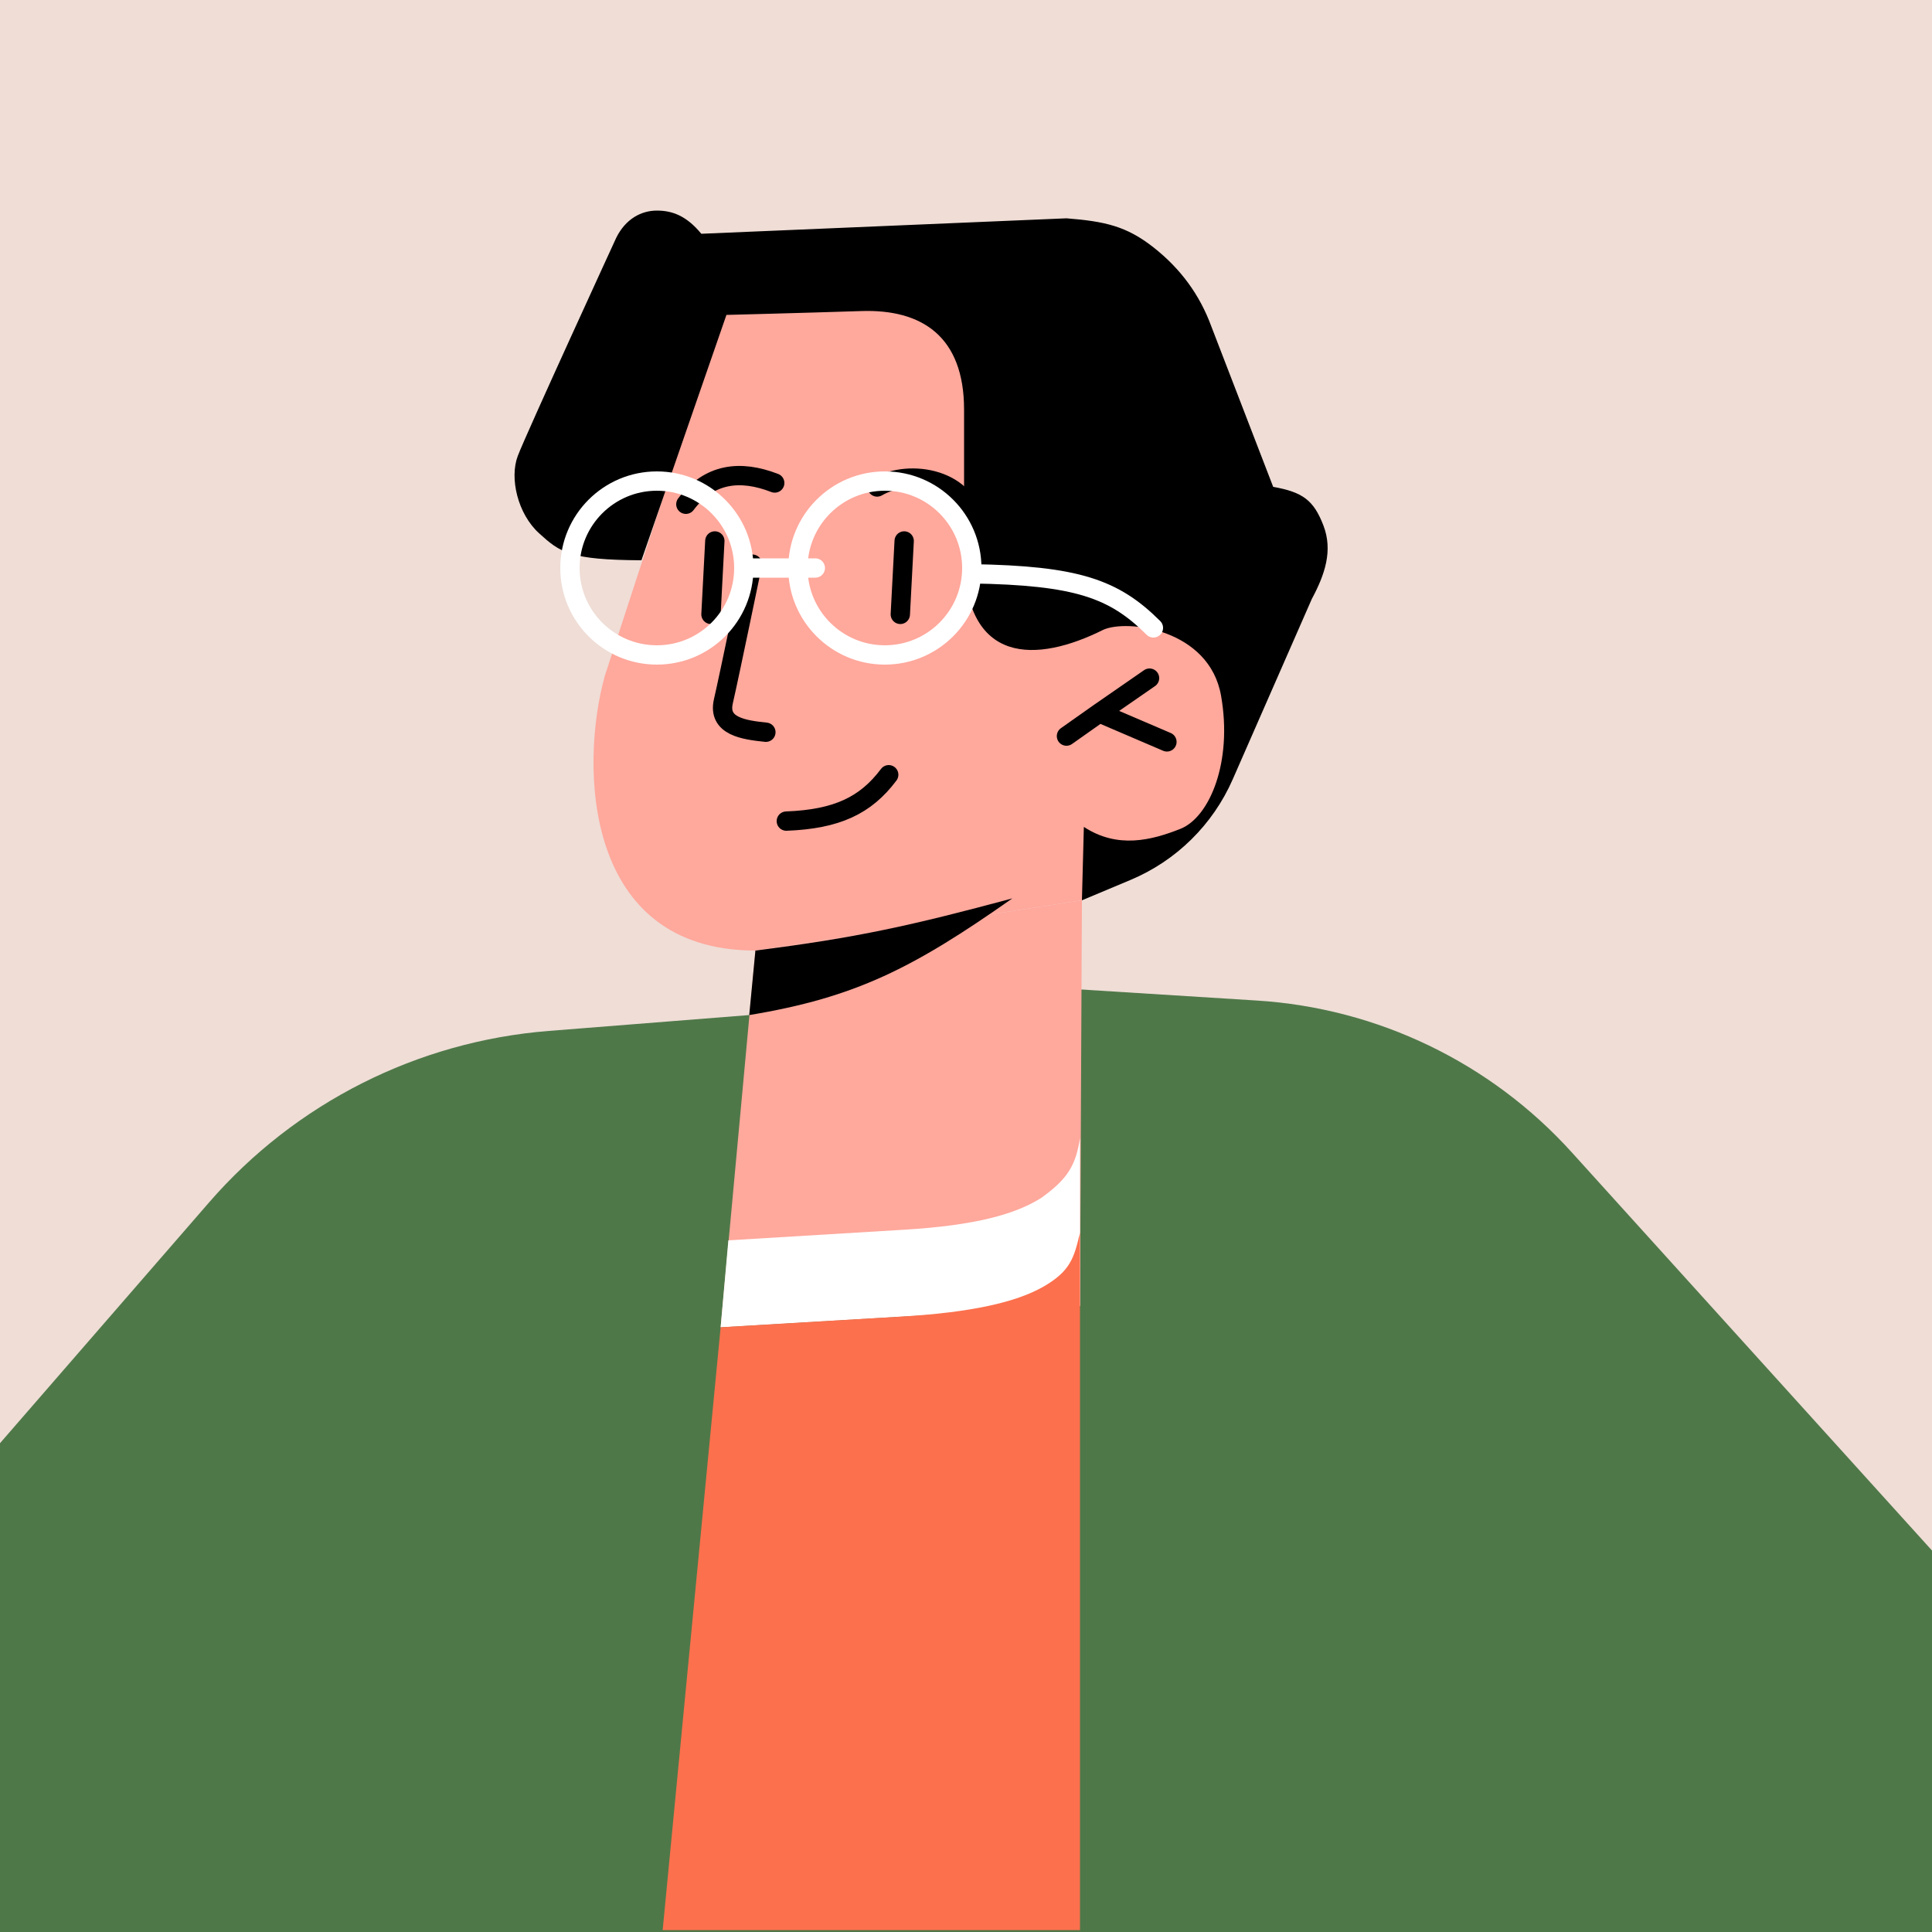
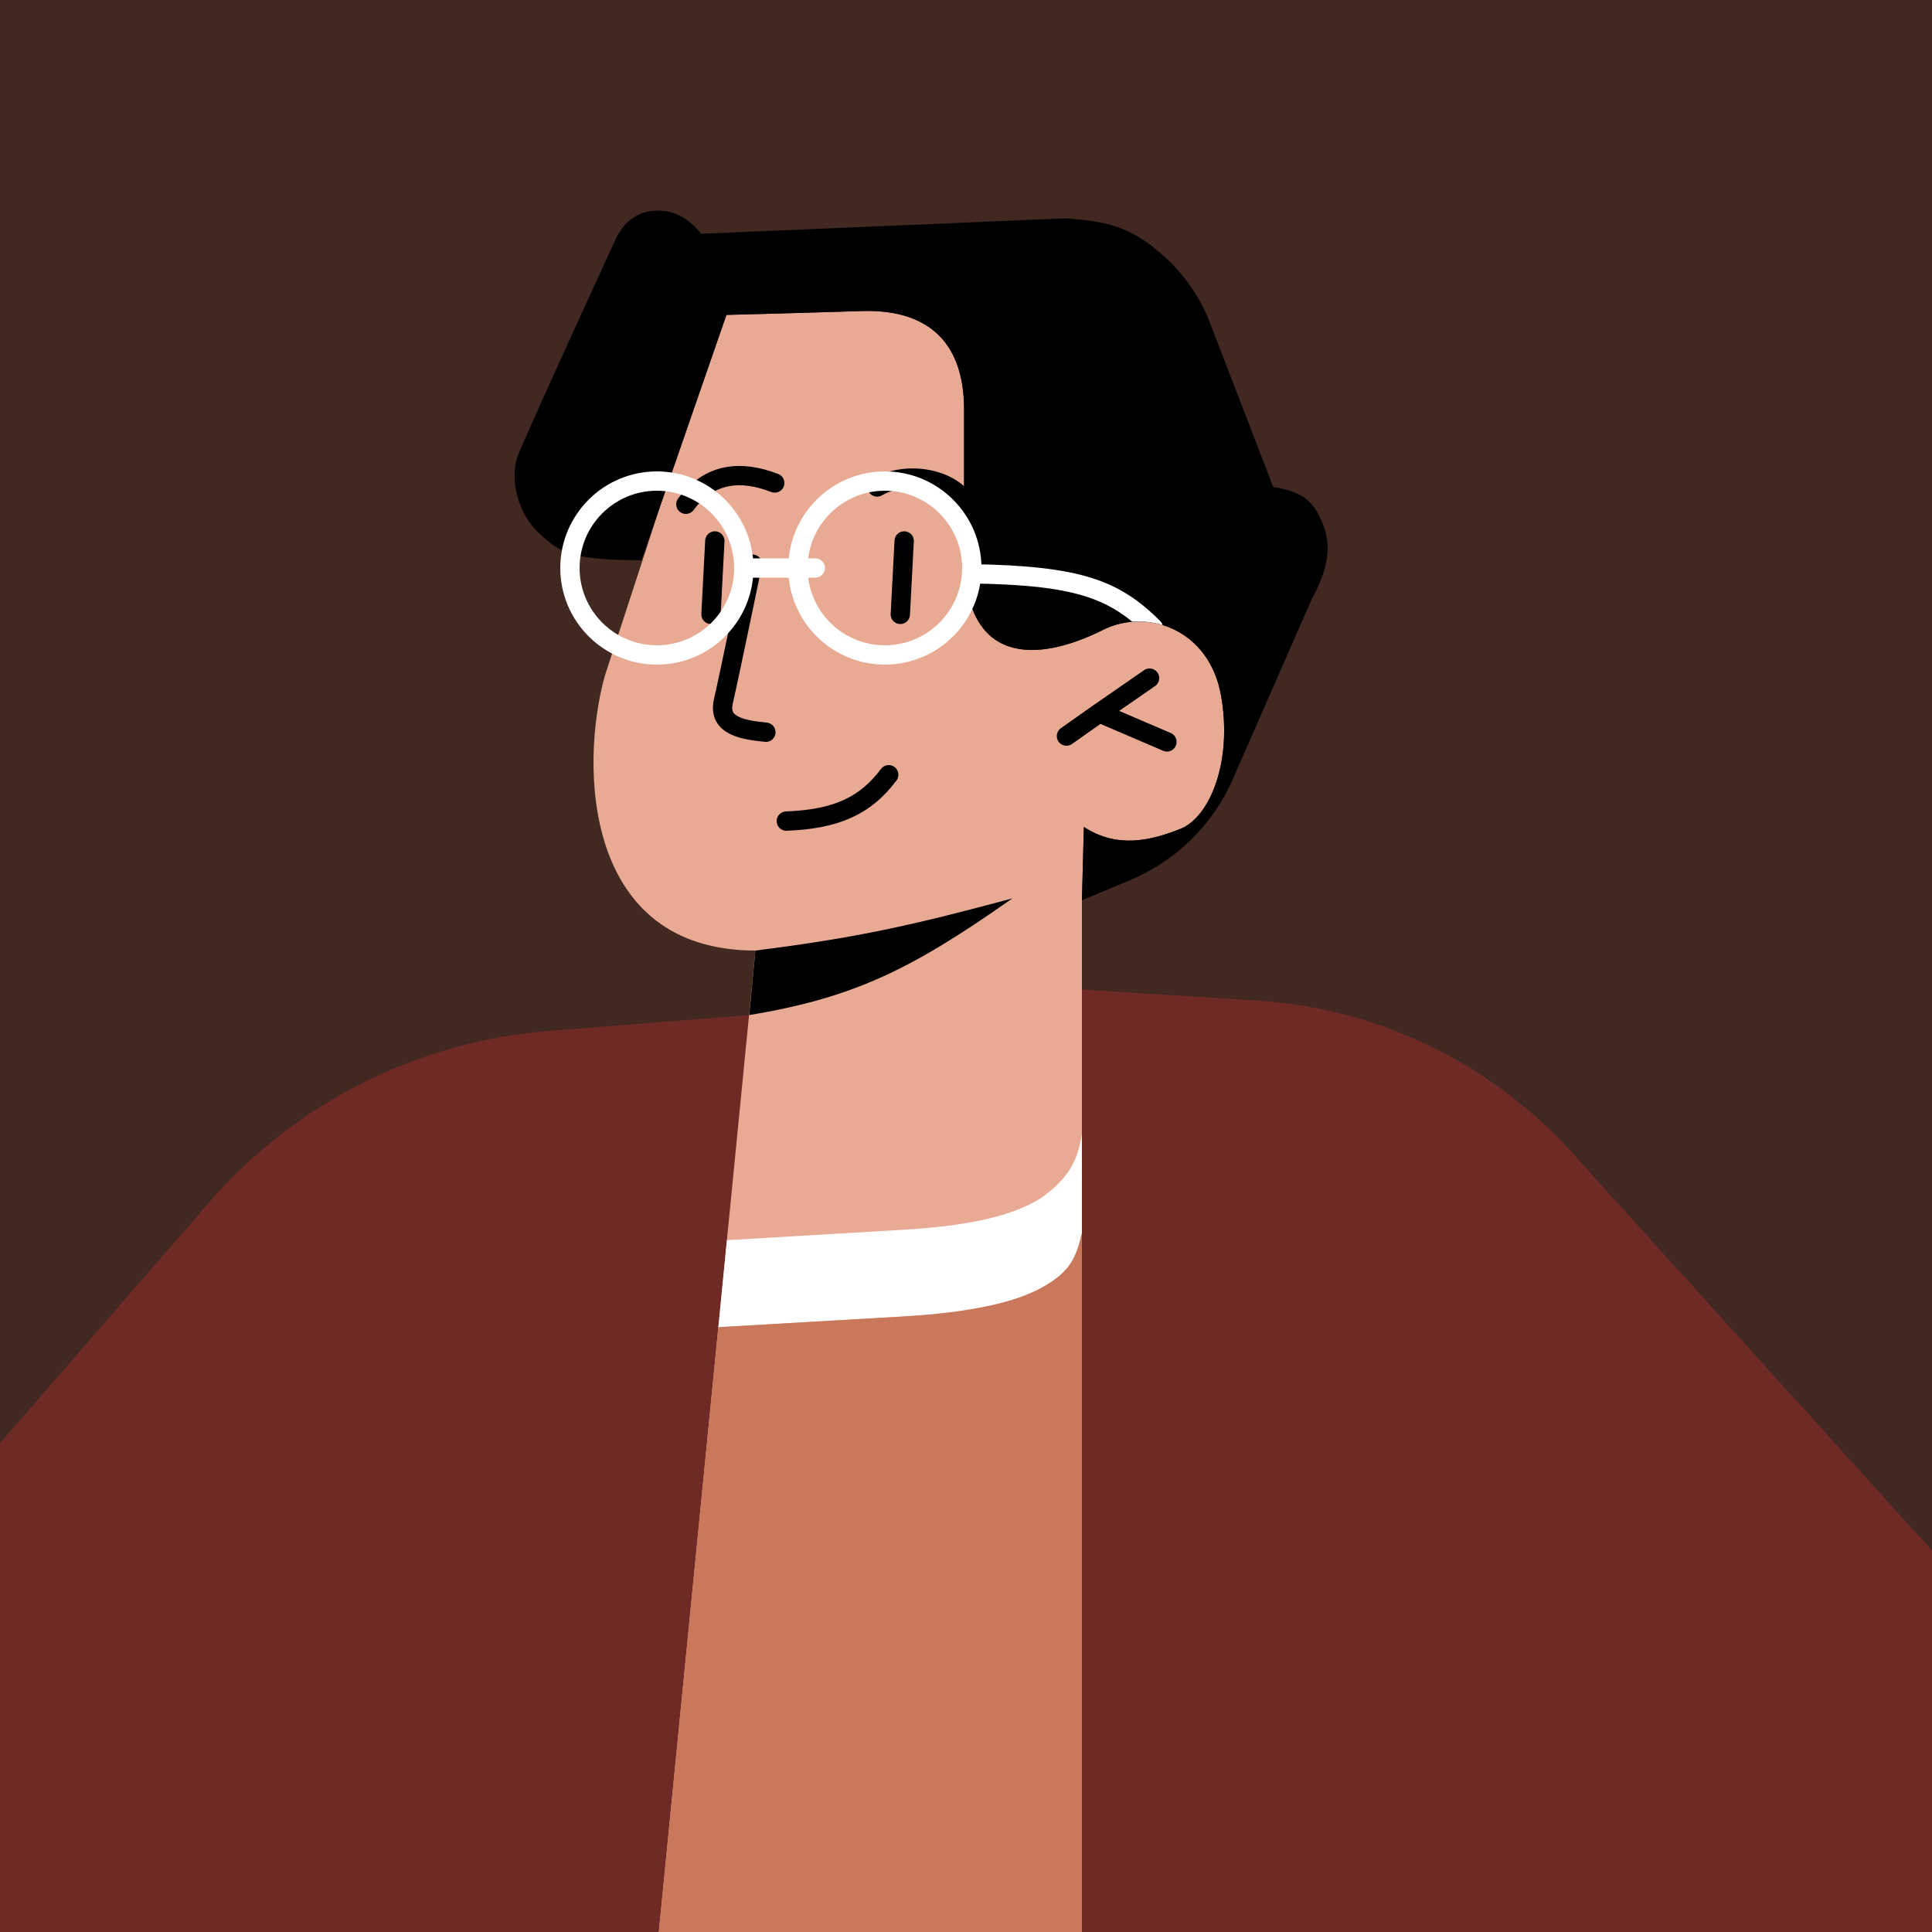
<svg xmlns="http://www.w3.org/2000/svg" width="500" height="500" viewBox="0 0 500 500" fill="none">
-   <g id="model" clip-path="url(#clip0_19_5)">
-     <rect width="500" height="500" fill="#EFDDD6" />
-     <path id="jacket" d="M54.125 311.165L0 373.5V500H500V401.276L406.747 298.198C385.751 274.989 356.519 260.902 325.284 258.939L278.5 256L142.027 266.803C108.043 269.493 76.476 285.424 54.125 311.165Z" fill="#4F7849" />
-     <path id="neck" d="M279.5 338L186.5 343.5L195.5 246L280 233L279.5 338Z" fill="#FFA89C" />
-     <path id="collar" d="M186.5 343.5L188.5 321L234 318.25C252.5 317.132 262.813 314.235 269.5 310C276.435 305.027 278.44 301.441 279.5 294.5V315.5V338L186.5 343.5Z" fill="white" />
-     <path id="shirt" d="M171.5 499.5L186.5 343.5L233 340.75C251.5 339.656 263 337 270 333C277 329 278 325.5 279.5 319V338V499.5H171.5Z" fill="#FC704D" />
-     <path id="head" d="M187 81.5L156.5 175C150 198.5 151.1 246 195.5 246L280 233C280 233 285.423 229.5 299.712 221.5C314 213.5 321 203 318.5 185.5C317.049 175.341 312.227 139.736 308.437 111.653C305.644 90.957 287.409 75.898 266.557 77.061L187 81.5Z" fill="#FFA89C" />
-     <path id="chin-shadow" d="M193.9 262.7L195.5 246C221.762 242.7 236.276 239.428 262 232.5C236.231 250.617 221.388 258.141 193.9 262.7Z" fill="black" />
+   <rect id="background" width="500" height="500" fill="#412821" />
+   <path id="jacket" d="M54.125 311.165L0 373.5V500H500V401.276L406.747 298.198C385.751 274.989 356.519 260.902 325.284 258.939L278.5 256L142.027 266.803C108.043 269.493 76.476 285.424 54.125 311.165Z" fill="#6F2A26" />
+   <path id="exposed-skin" d="M280 233V500H170.5L195.5 246C151.1 246 150 198.5 156.5 175L170.894 130.874L188 81.5C188 81.5 207.5 81 223 80.5C238.5 80 249.5 87 249.5 106V143.5C249.5 172.5 268.5 171.5 285.5 163C296.85 157.325 312.953 162.821 316 180C319.047 197.179 313.046 211.5 305.5 214.5C297.954 217.5 289.203 219.699 280.5 214L280 233Z" fill="#E9AA94" />
+   <path id="exposed-shirt-collar" d="M280 293.5V338L185.906 343.476L188.122 320.963L234 318.25C252.5 317.132 262.813 314.235 269.5 310C276.435 305.027 278.94 300.441 280 293.5Z" fill="white" />
+   <path id="exposed-shirt" d="M280 319V500H170.5L185.906 343.477L233 340.75C251.5 339.656 263 337 270 333C277 329 278.5 325.5 280 319Z" fill="#CA785B" />
+   <path id="chin-shadow" d="M193.9 262.7L195.5 246C221.762 242.7 236.276 239.428 262 232.5C236.231 250.617 221.388 258.141 193.9 262.7Z" fill="black" />
+   <g id="outlines" stroke="black" stroke-width="5" stroke-linecap="round">
    <g id="eyes">
-       <path id="eye-right" d="M234 140L233 159" stroke="black" stroke-width="5" stroke-linecap="round" />
-       <path id="eye-left" d="M185 140L184 159" stroke="black" stroke-width="5" stroke-linecap="round" />
-       <path id="eyebrow-left" d="M177.5 130.5C183.5 122.5 191.5 121.5 200.5 125" stroke="black" stroke-width="5" stroke-linecap="round" />
-       <path id="eyebrow-right" d="M252 136C251 124 235.5 121.072 227 126.032" stroke="black" stroke-width="5" stroke-linecap="round" />
+       <path id="eye-right" d="M234 140L233 159" />
+       <path id="eye-left" d="M185 140L184 159" />
+       <path id="eyebrow-left" d="M177.5 130.5C183.5 122.5 191.5 121.5 200.5 125" />
+       <path id="eyebrow-right" d="M252 136C251 124 235.5 121.072 227 126.032" />
    </g>
-     <path id="nose" d="M194.709 146C194.709 146 188.709 175 187.209 181.5C185.709 188 192.58 188.913 198.209 189.5" stroke="black" stroke-width="5" stroke-linecap="round" />
-     <path id="mouth" d="M203.5 212.5C216.5 212 224 208.5 230 200.5" stroke="black" stroke-width="5" stroke-linecap="round" />
-     <path id="hair" d="M188 81.5L166 145C147.456 144.892 145 143 139.5 138C134 133 131.813 123.783 134 118C136.187 112.217 159.5 61.5 159.5 61.5C161.943 56.603 166 54.5 170 54.5C174 54.5 177.673 55.854 181.5 60.5L276 56.5C285.889 57.283 291.5 58.5 298.5 64C305.5 69.5 310.488 76.264 313.5 84.5L329.5 126C337.194 127.365 340 129.5 342.5 136C345 142.5 342.874 148.713 339.5 155L319.025 201.697C313.873 213.447 304.402 222.767 292.57 227.729L280 233L280.5 214C289.203 219.699 297.954 217.5 305.5 214.5C313.046 211.5 319.047 197.179 316 180C312.953 162.821 291.669 160.172 285.5 163C268.5 171.5 249.5 172.5 249.5 143.5V106C249.5 87 238.5 80 223 80.5C207.5 81 188 81.5 188 81.5Z" fill="black" />
-     <path id="ear" d="M276 190.5L284.5 184.5M297.5 175.5L284.5 184.5M284.5 184.5L302 192" stroke="black" stroke-width="5" stroke-linecap="round" />
-     <g id="glasses">
-       <circle id="glasses-rim-left" cx="170" cy="147" r="22.5" stroke="white" stroke-width="5" />
-       <circle id="glasses-rim-right" cx="229" cy="147" r="22.5" stroke="white" stroke-width="5" />
-       <path id="glasses-bridge" d="M211 147H192.5" stroke="white" stroke-width="5" stroke-linecap="round" />
-       <path id="glasses-temple" d="M251.5 148.5C278.759 148.934 288.32 152.361 298.5 162.5" stroke="white" stroke-width="5" stroke-linecap="round" />
-     </g>
+     <path id="nose" d="M194.709 146C194.709 146 188.709 175 187.209 181.5C185.709 188 192.58 188.913 198.209 189.5" />
+     <path id="mouth" d="M203.5 212.5C216.5 212 224 208.5 230 200.5" />
+     <path id="ear" d="M276 190.5L284.5 184.5M297.5 175.5L284.5 184.5M284.5 184.5L302 192" />
  </g>
-   <defs>
-     <clipPath id="clip0_19_5">
-       <rect width="500" height="500" fill="white" />
-     </clipPath>
-   </defs>
+   <path id="hair" d="M188 81.5L166 145C147.456 144.892 145 143 139.5 138C134 133 131.813 123.783 134 118C136.187 112.217 159.5 61.5 159.5 61.5C161.943 56.603 166 54.5 170 54.5C174 54.5 177.673 55.854 181.5 60.5L276 56.5C285.889 57.283 291.5 58.5 298.5 64C305.5 69.5 310.488 76.264 313.5 84.5L329.5 126C337.194 127.365 340 129.5 342.5 136C345 142.5 342.874 148.713 339.5 155L319.025 201.697C313.873 213.447 304.402 222.767 292.57 227.729L280 233L280.5 214C289.203 219.699 297.954 217.5 305.5 214.5C313.046 211.5 319.047 197.179 316 180C312.953 162.821 296.85 157.325 285.5 163C268.5 171.5 249.5 172.5 249.5 143.5V106C249.5 87 238.5 80 223 80.5C207.5 81 188 81.5 188 81.5Z" fill="#000000" />
+   <g id="glasses" fill="white">
+     <path id="rim-left" d="M170 122C183.798 122 195 133.202 195 147C195 160.798 183.798 172 170 172C156.202 172 145 160.798 145 147C145 133.202 156.202 122 170 122ZM170 127C158.962 127 150 135.962 150 147C150 158.038 158.962 167 170 167C181.038 167 190 158.038 190 147C190 135.962 181.038 127 170 127Z" fill-rule="evenodd" />
+     <path id="rim-right" d="M229 122C242.798 122 254 133.202 254 147C254 160.798 242.798 172 229 172C215.202 172 204 160.798 204 147C204 133.202 215.202 122 229 122ZM229 127C217.962 127 209 135.962 209 147C209 158.038 217.962 167 229 167C240.038 167 249 158.038 249 147C249 135.962 240.038 127 229 127Z" fill-rule="evenodd" />
+     <path id="ridge" d="M211 144.5C212.38 144.5 213.5 145.62 213.5 147C213.5 148.38 212.38 149.5 211 149.5H192.5C191.12 149.5 190 148.38 190 147C190 145.62 191.12 144.5 192.5 144.5H211Z" />
+     <path id="temple" d="M249.593 146.885C250.06 146.333 250.761 145.988 251.54 146C279.833 146.451 289.698 150.205 300.264 160.729C300.565 161.028 300.774 161.386 300.89 161.766C298.339 160.986 295.67 160.704 293.048 160.913C284.358 153.783 274.402 151.365 251.46 151C250.877 150.99 250.343 150.781 249.922 150.439C249.774 149.317 249.663 148.133 249.593 146.885Z" />
+   </g>
</svg>
